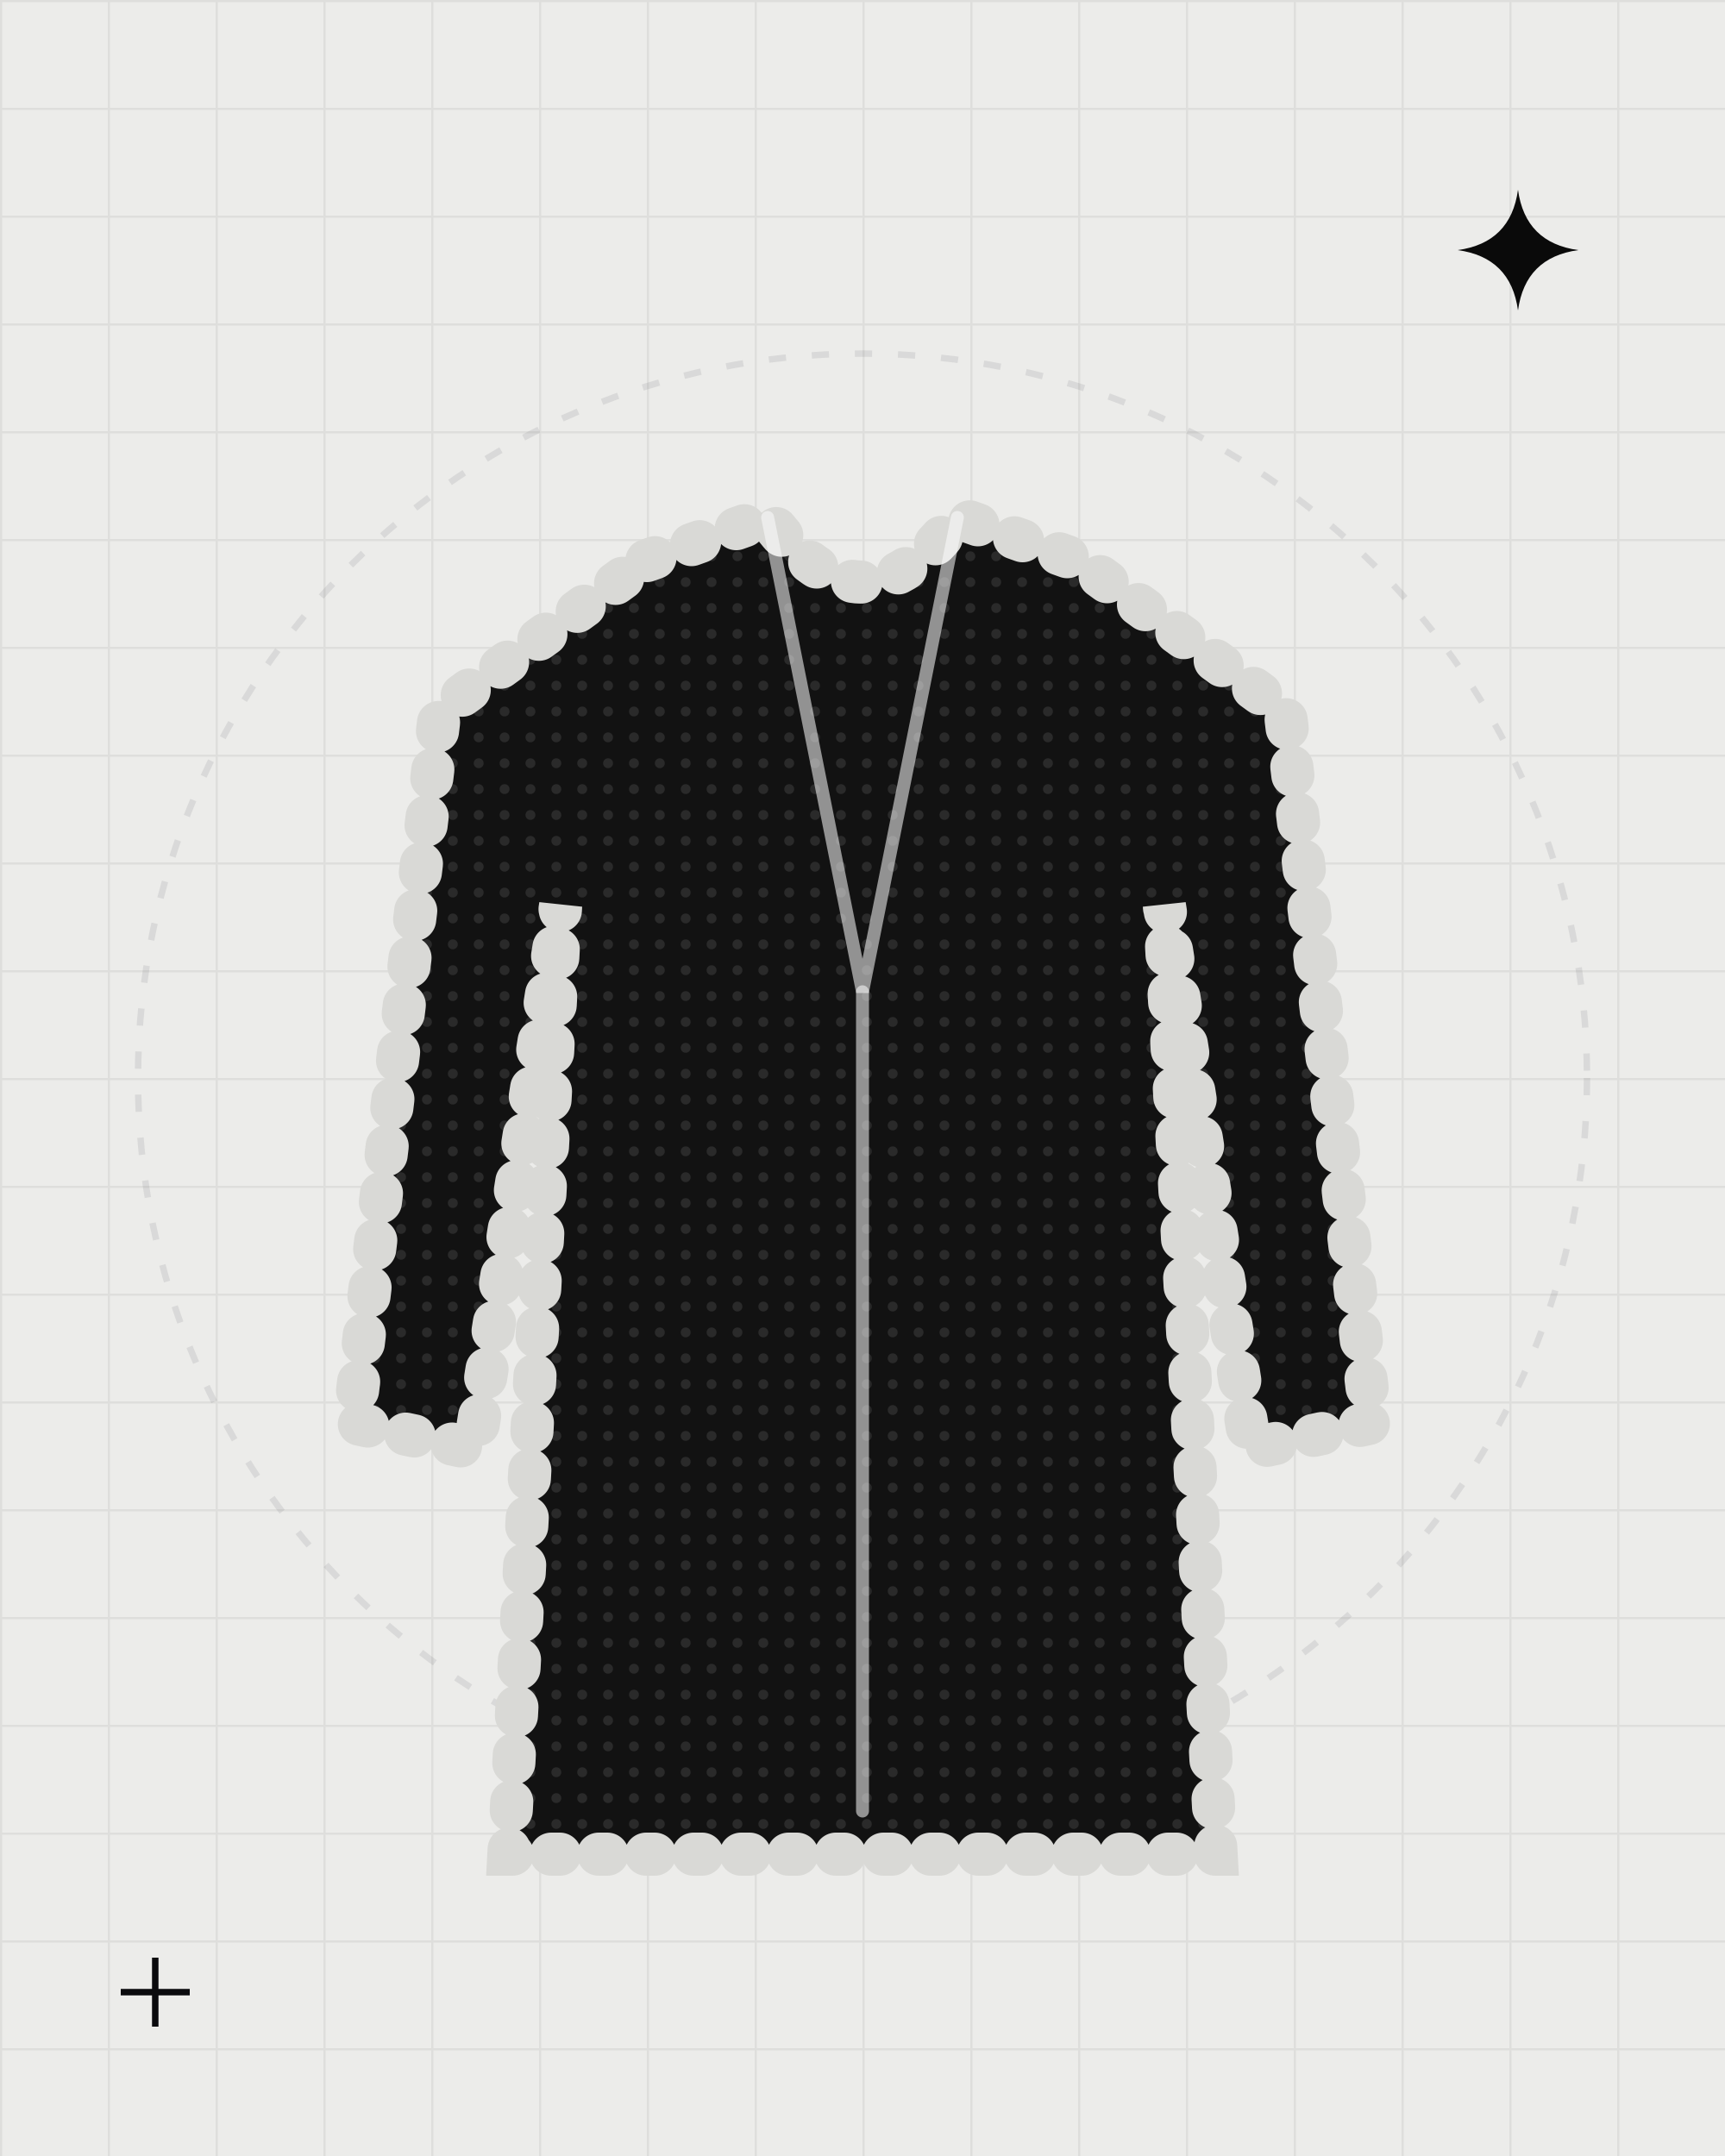
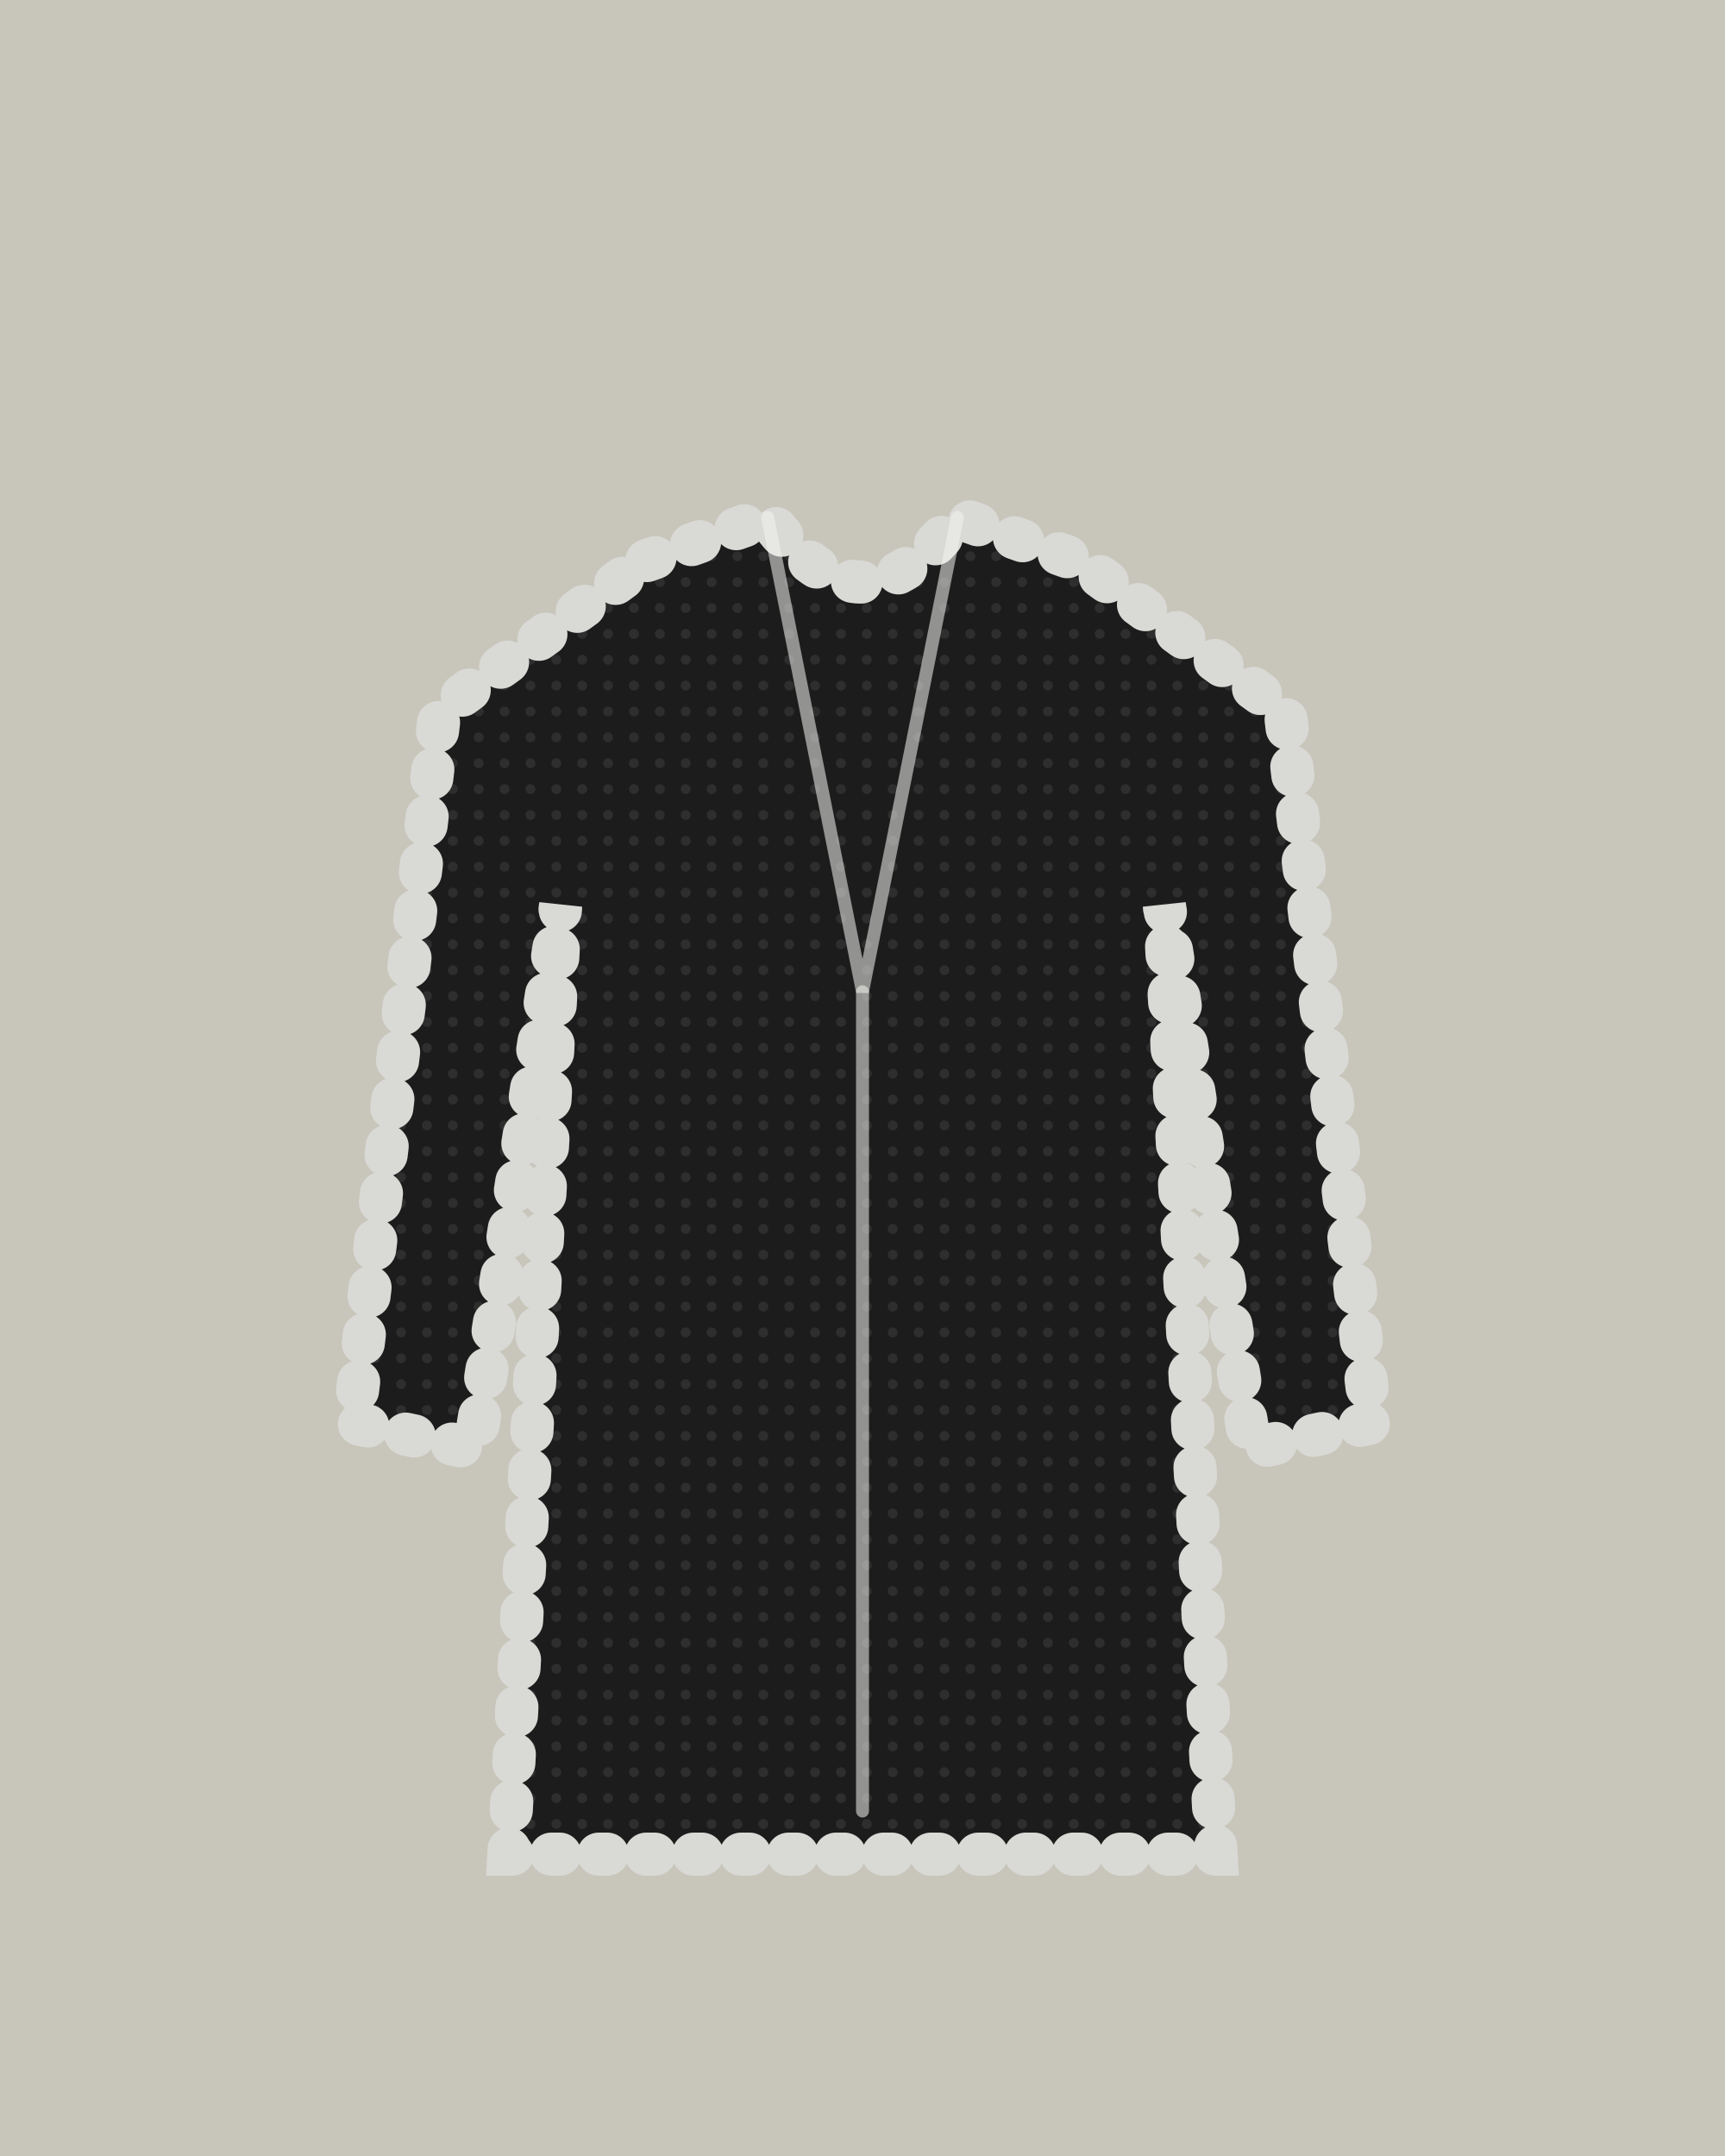
<svg xmlns="http://www.w3.org/2000/svg" viewBox="0 0 400 500" width="400" height="500">
  <defs>
    <pattern id="c" width="6" height="6" patternUnits="userSpaceOnUse">
-       <rect width="6" height="6" fill="#121212" />
-       <circle cx="3" cy="3" r="1.15" fill="#2a2a2a" />
-     </pattern>
-     <pattern id="grid" width="25" height="25" patternUnits="userSpaceOnUse">
-       <path d="M25 0H0V25" fill="none" stroke="#0b0b0e" stroke-opacity=".06" />
+       <rect width="6" height="6" fill="#1c1c1c" />
+       <circle cx="3" cy="3" r="1.15" fill="#2e2e2e" />
    </pattern>
    <pattern id="mesh" width="10" height="10" patternUnits="userSpaceOnUse">
-       <path d="M0 5L5 0L10 5L5 10Z" fill="none" stroke="#121212" stroke-opacity=".85" stroke-width="1.3" />
+       <path d="M0 5L5 0L10 5L5 10Z" fill="none" stroke="#1c1c1c" stroke-opacity=".85" stroke-width="1.3" />
    </pattern>
  </defs>
-   <rect width="400" height="500" fill="#ececea" />
-   <rect width="400" height="500" fill="url(#grid)" />
-   <circle cx="200" cy="250" r="168" fill="none" stroke="#0b0b0e" stroke-opacity=".08" stroke-width="1.5" stroke-dasharray="4 6" />
+   <rect width="400" height="500" fill="#c8c5ba" />
  <path d="M150 130L178 120Q200 150 222 120L250 130L298 165L318 330L290 336L270 210L282 430L118 430L130 210L110 336L82 330L102 165Z" fill="url(#c)" stroke="#d9d9d6" stroke-width="10" stroke-dasharray="2 9" stroke-linecap="round" />
-   <path d="M178 120L200 230L222 120" stroke="rgba(251,251,250,.55)" stroke-width="3" fill="none" stroke-linecap="round" />
-   <path d="M200 230L200 420" stroke="rgba(251,251,250,.55)" stroke-width="3" fill="none" stroke-linecap="round" />
-   <path d="M352 44Q353.68 56.32 366 58Q353.68 59.68 352 72Q350.32 59.68 338 58Q350.32 56.32 352 44Z" fill="#0a0a0a" />
-   <path d="M28 462h16M36 454v16" stroke="#0b0b0e" stroke-width="1.5" />
+   <path d="M178 120L200 230L222 120" stroke="rgba(241,241,239,.55)" stroke-width="3" fill="none" stroke-linecap="round" />
+   <path d="M200 230L200 420" stroke="rgba(241,241,239,.55)" stroke-width="3" fill="none" stroke-linecap="round" />
</svg>
